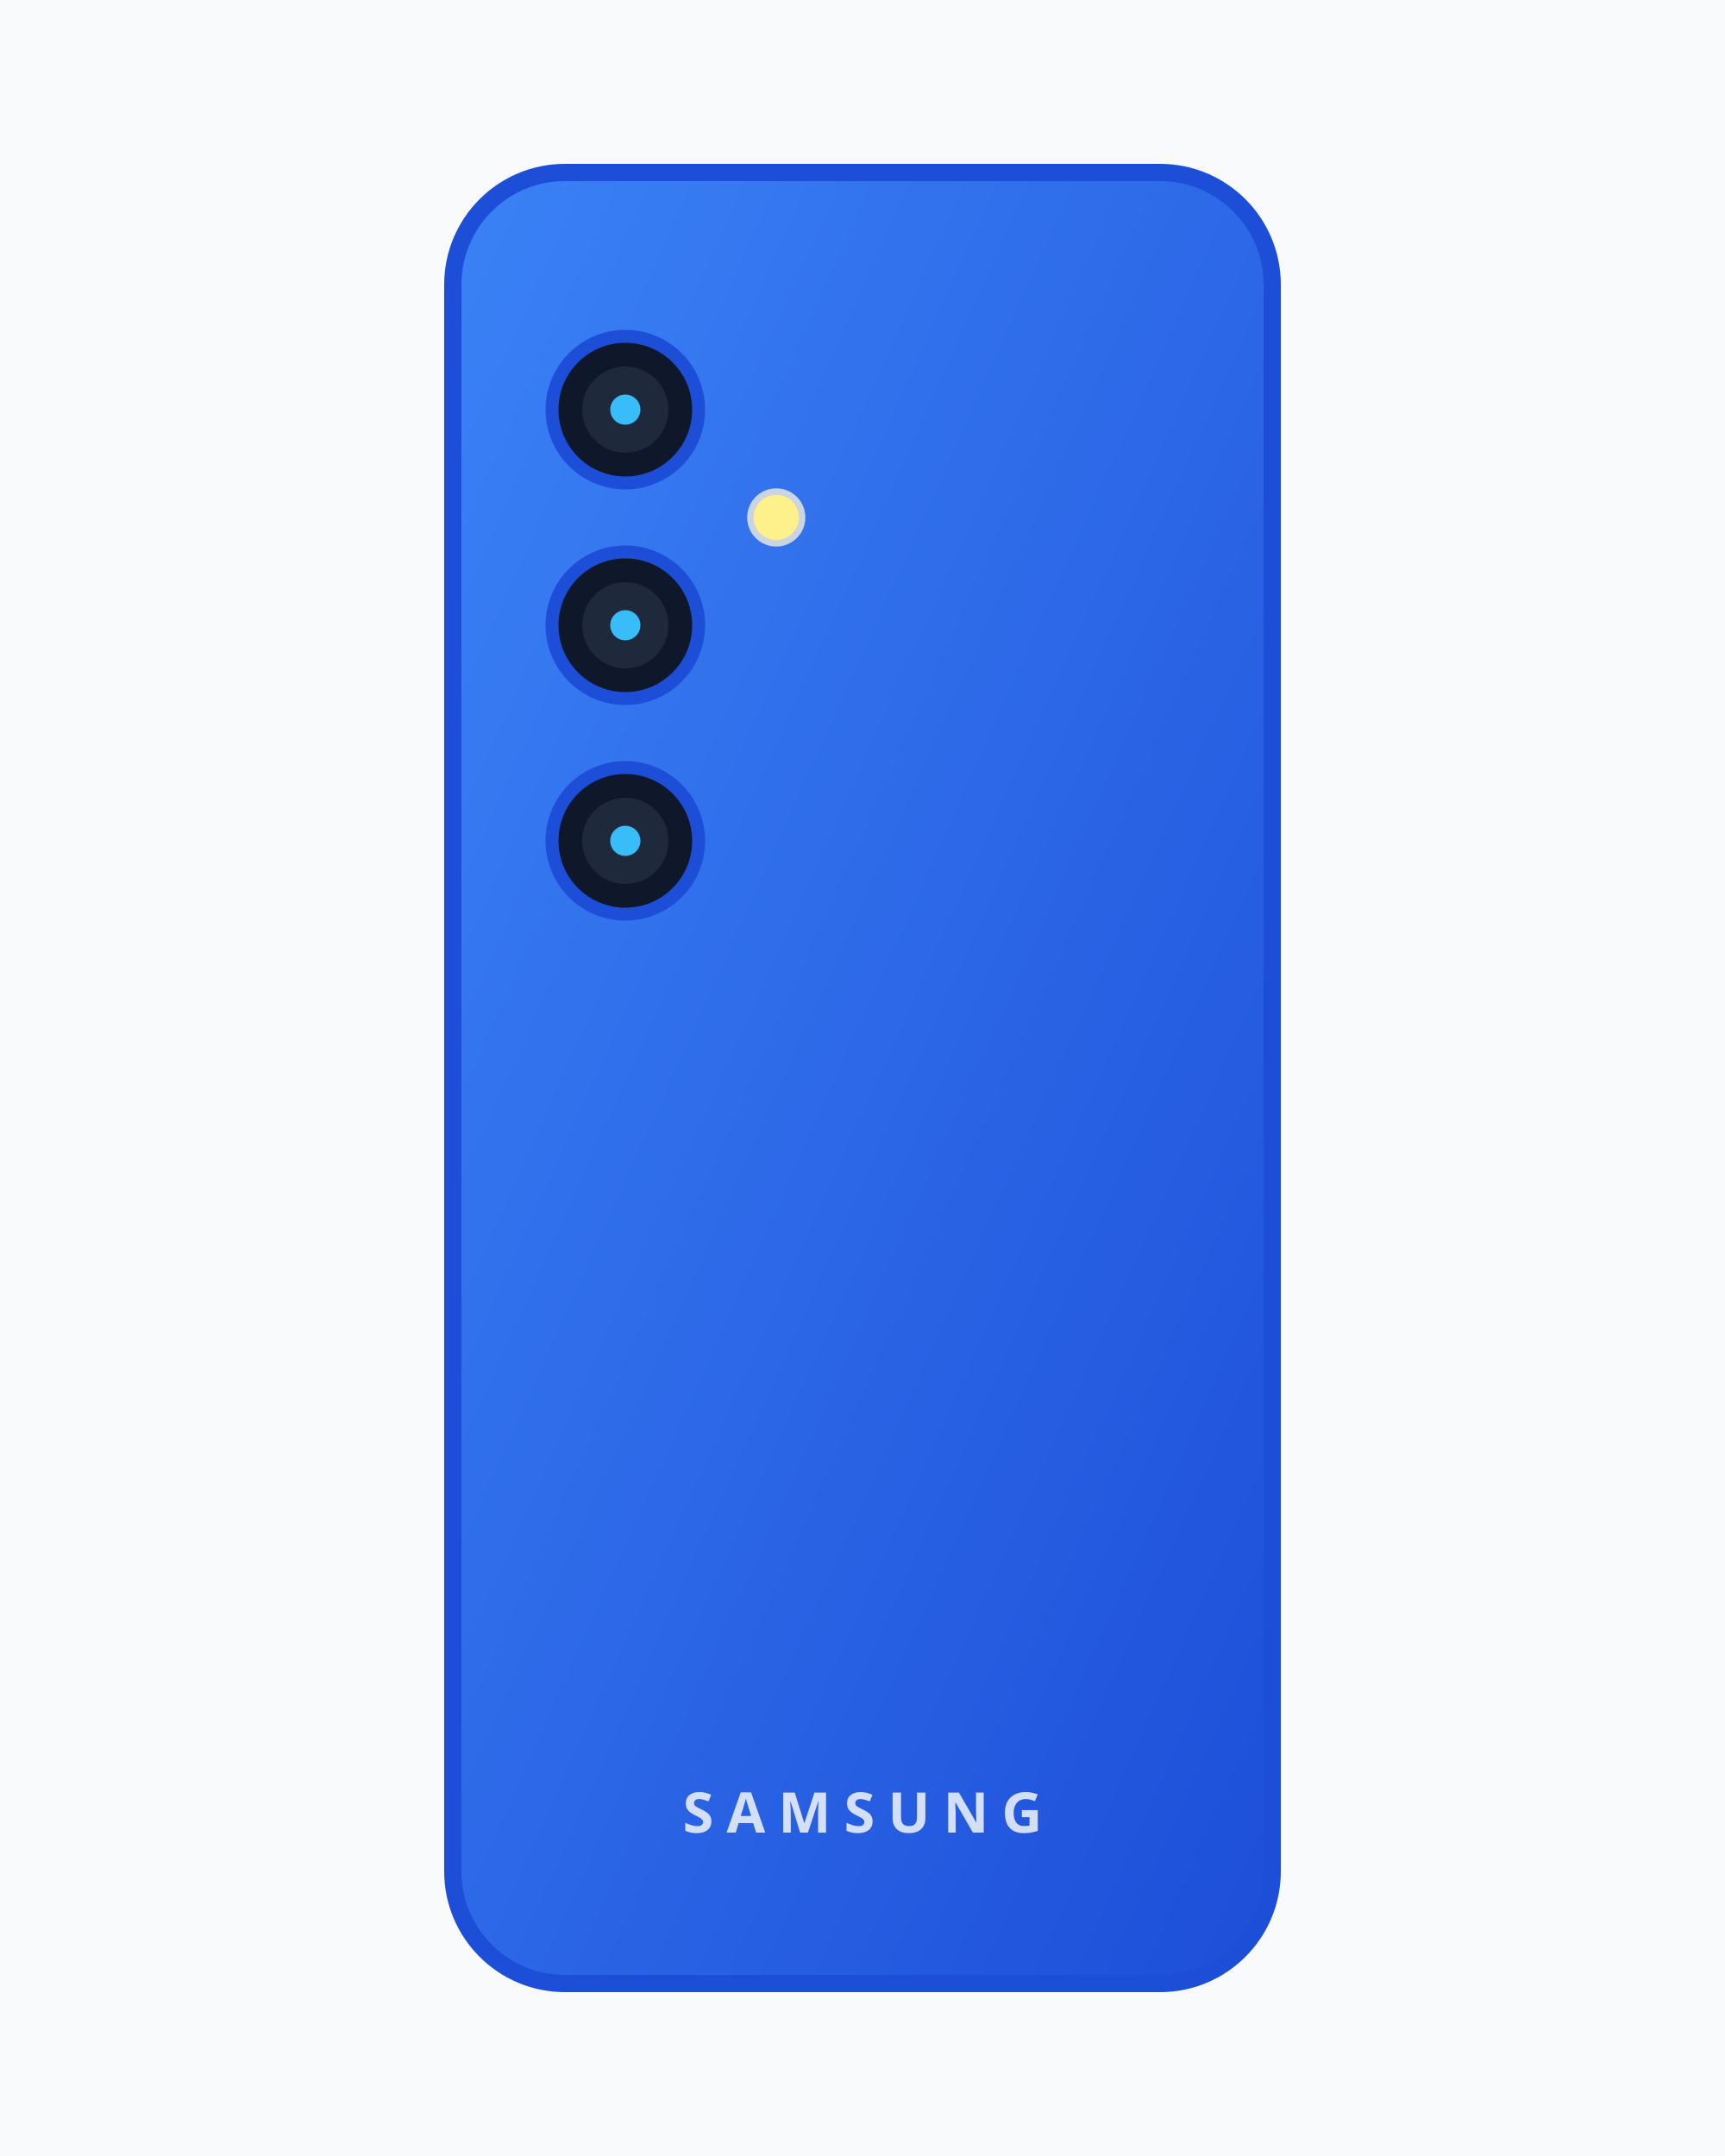
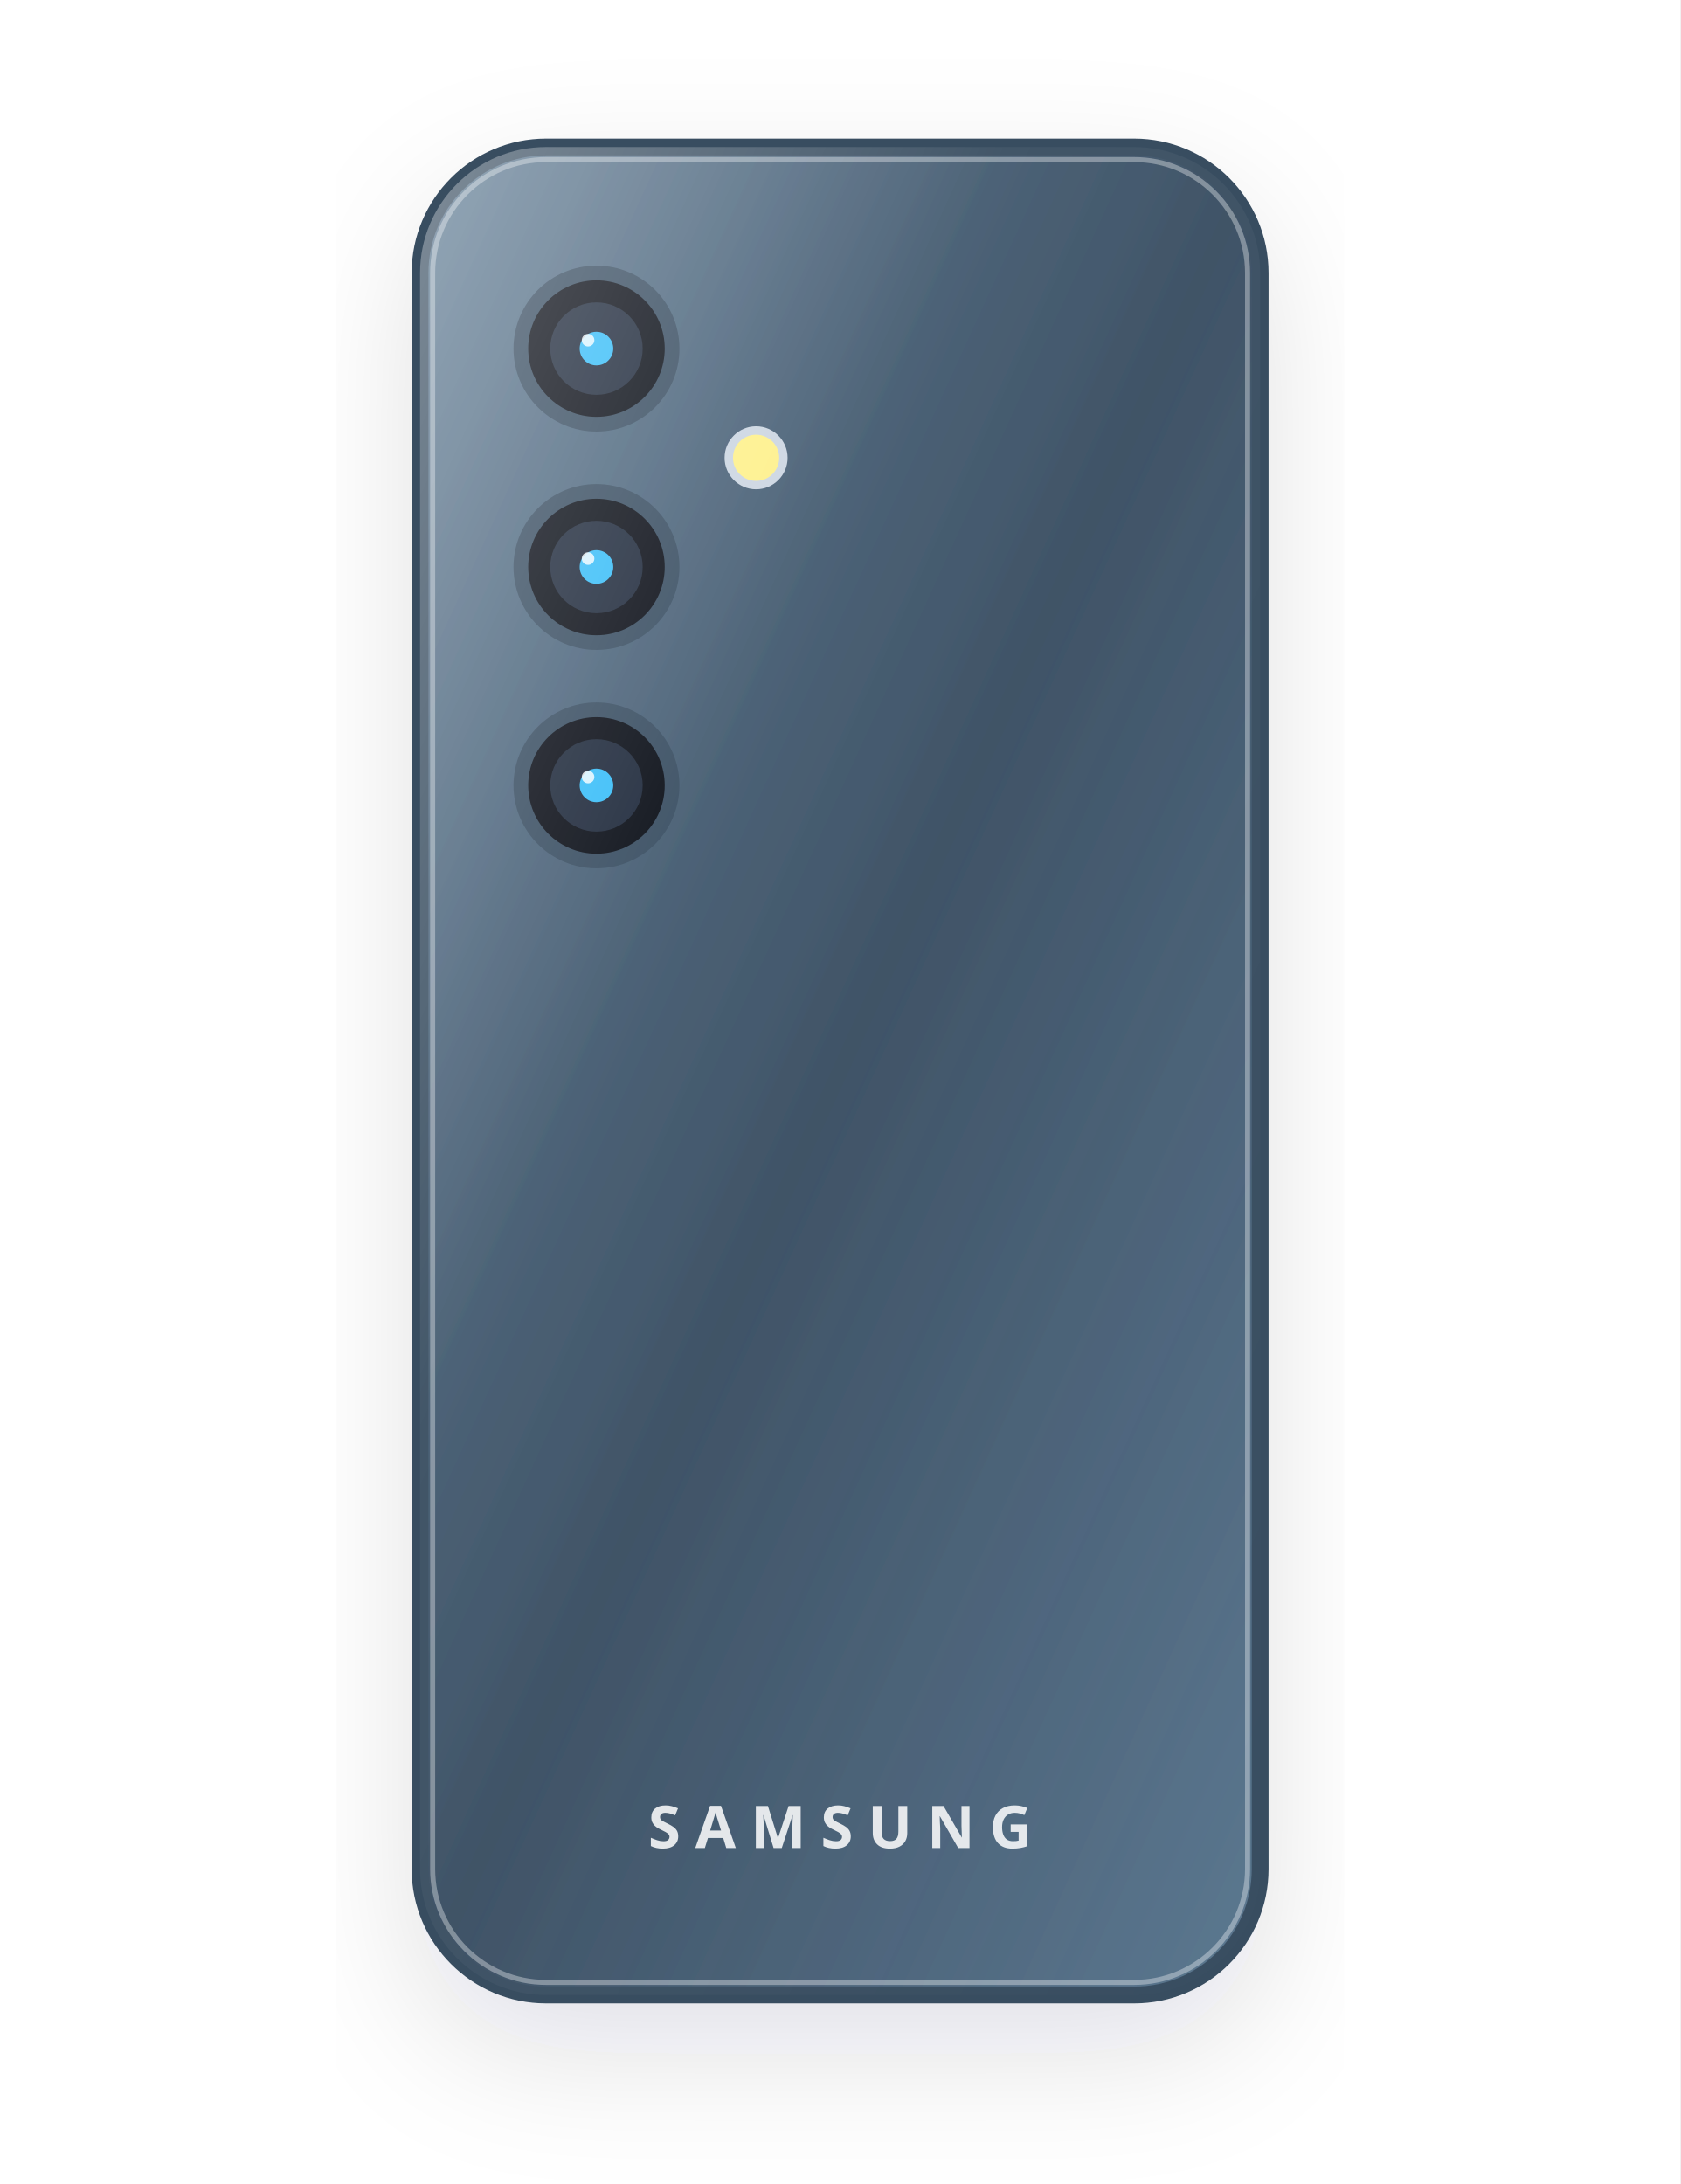
- <svg xmlns="http://www.w3.org/2000/svg" viewBox="0 0 400 500" width="100%" height="100%">
+ <svg xmlns="http://www.w3.org/2000/svg" viewBox="0 0 400 520" width="100%" height="100%">
  <defs>
-     <linearGradient id="bodyGrad" x1="0%" y1="0%" x2="100%" y2="100%">
-       <stop offset="0%" stop-color="#3b82f6" />
-       <stop offset="100%" stop-color="#1d4ed8" />
+     <linearGradient id="bodyGrad_s25_plus" x1="0%" y1="0%" x2="100%" y2="100%">
+       <stop offset="0%" stop-color="#5c7891" />
+       <stop offset="50%" stop-color="#384d61" />
+       <stop offset="100%" stop-color="#5c7891" />
    </linearGradient>
+     <linearGradient id="glassSheen_s25_plus" x1="0%" y1="0%" x2="100%" y2="100%">
+       <stop offset="0%" stop-color="#ffffff" stop-opacity="0.35" />
+       <stop offset="35%" stop-color="#ffffff" stop-opacity="0.05" />
+       <stop offset="100%" stop-color="#ffffff" stop-opacity="0" />
+     </linearGradient>
+     <filter id="dropShadow_s25_plus" x="-10%" y="-10%" width="120%" height="120%">
+       <feDropShadow dx="0" dy="12" stdDeviation="16" flood-color="#0f172a" flood-opacity="0.12" />
+     </filter>
  </defs>
-   <rect width="100%" height="100%" fill="#f8fafc" />
-   <rect x="110" y="45" width="180" height="410" rx="28" fill="#000000" opacity="0.08" />
-   <rect x="105" y="40" width="190" height="420" rx="26" fill="url(#bodyGrad)" stroke="#1d4ed8" stroke-width="4" />
-   <circle cx="145" cy="95" r="17" fill="#0f172a" stroke="#1d4ed8" stroke-width="3" />
-   <circle cx="145" cy="95" r="10" fill="#1e293b" />
-   <circle cx="145" cy="95" r="3.5" fill="#38bdf8" />
-   <circle cx="145" cy="145" r="17" fill="#0f172a" stroke="#1d4ed8" stroke-width="3" />
-   <circle cx="145" cy="145" r="10" fill="#1e293b" />
-   <circle cx="145" cy="145" r="3.5" fill="#38bdf8" />
-   <circle cx="145" cy="195" r="17" fill="#0f172a" stroke="#1d4ed8" stroke-width="3" />
-   <circle cx="145" cy="195" r="10" fill="#1e293b" />
-   <circle cx="145" cy="195" r="3.5" fill="#38bdf8" />
-   <circle cx="180" cy="120" r="6" fill="#fef08a" stroke="#cbd5e1" stroke-width="1.5" />
-   <text x="200" y="425" font-family="sans-serif" font-size="13" font-weight="900" fill="#ffffff" opacity="0.8" text-anchor="middle" letter-spacing="3">SAMSUNG</text>
+   <rect width="100%" height="100%" fill="#ffffff" />
+   <rect x="100" y="35" width="200" height="440" rx="30" fill="url(#bodyGrad_s25_plus)" stroke="#384d61" stroke-width="4" filter="url(#dropShadow_s25_plus)" />
+   <rect x="103" y="38" width="194" height="434" rx="27" fill="none" stroke="#ffffff" stroke-width="1.2" opacity="0.35" />
+   <g transform="translate(118, 55)">
+     <circle cx="24" cy="28" r="18" fill="#090d16" stroke="#384d61" stroke-width="3.5" />
+     <circle cx="24" cy="28" r="11" fill="#1e293b" />
+     <circle cx="24" cy="28" r="4" fill="#38bdf8" />
+     <circle cx="22" cy="26" r="1.5" fill="#ffffff" opacity="0.8" />
+     <circle cx="24" cy="80" r="18" fill="#090d16" stroke="#384d61" stroke-width="3.5" />
+     <circle cx="24" cy="80" r="11" fill="#1e293b" />
+     <circle cx="24" cy="80" r="4" fill="#38bdf8" />
+     <circle cx="22" cy="78" r="1.5" fill="#ffffff" opacity="0.8" />
+     <circle cx="24" cy="132" r="18" fill="#090d16" stroke="#384d61" stroke-width="3.5" />
+     <circle cx="24" cy="132" r="11" fill="#1e293b" />
+     <circle cx="24" cy="132" r="4" fill="#38bdf8" />
+     <circle cx="22" cy="130" r="1.5" fill="#ffffff" opacity="0.8" />
+     <circle cx="62" cy="54" r="6.5" fill="#fef08a" stroke="#cbd5e1" stroke-width="2" />
+   </g>
+   <text x="200" y="440" font-family="sans-serif" font-size="14" font-weight="900" fill="#ffffff" opacity="0.85" text-anchor="middle" letter-spacing="3.5">SAMSUNG</text>
+   <rect x="100" y="35" width="200" height="440" rx="30" fill="url(#glassSheen_s25_plus)" pointer-events="none" />
</svg>
